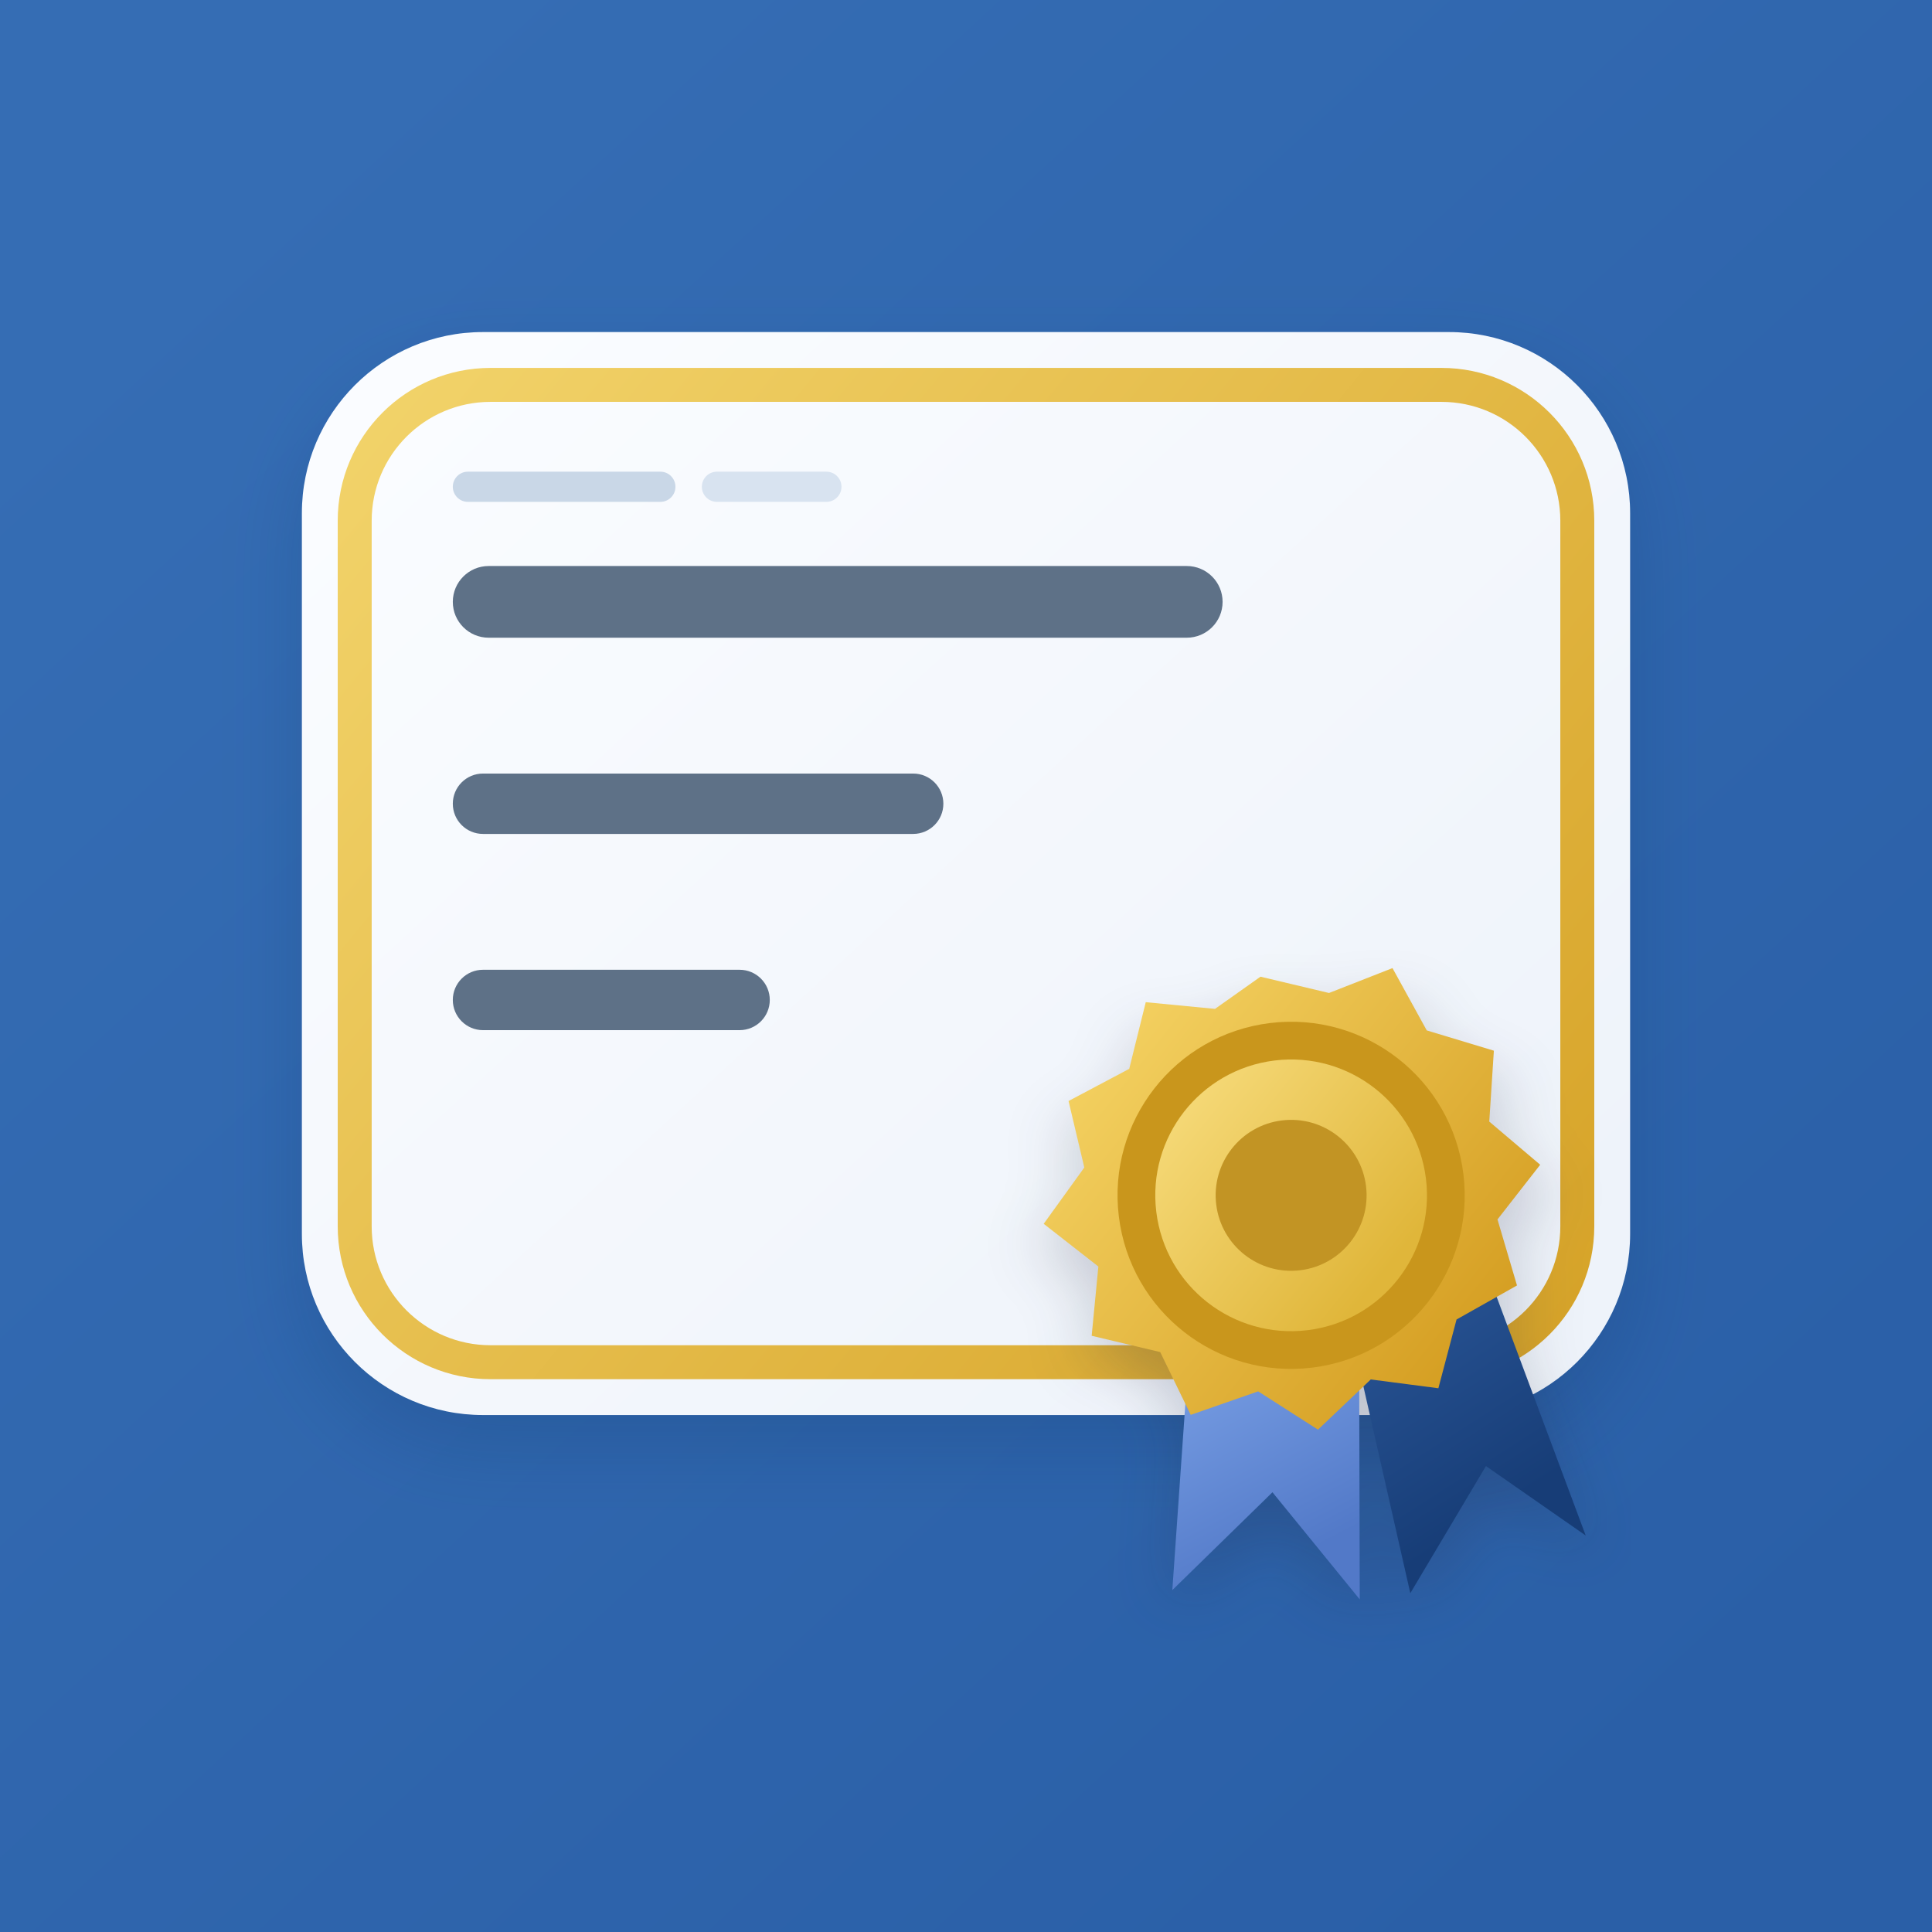
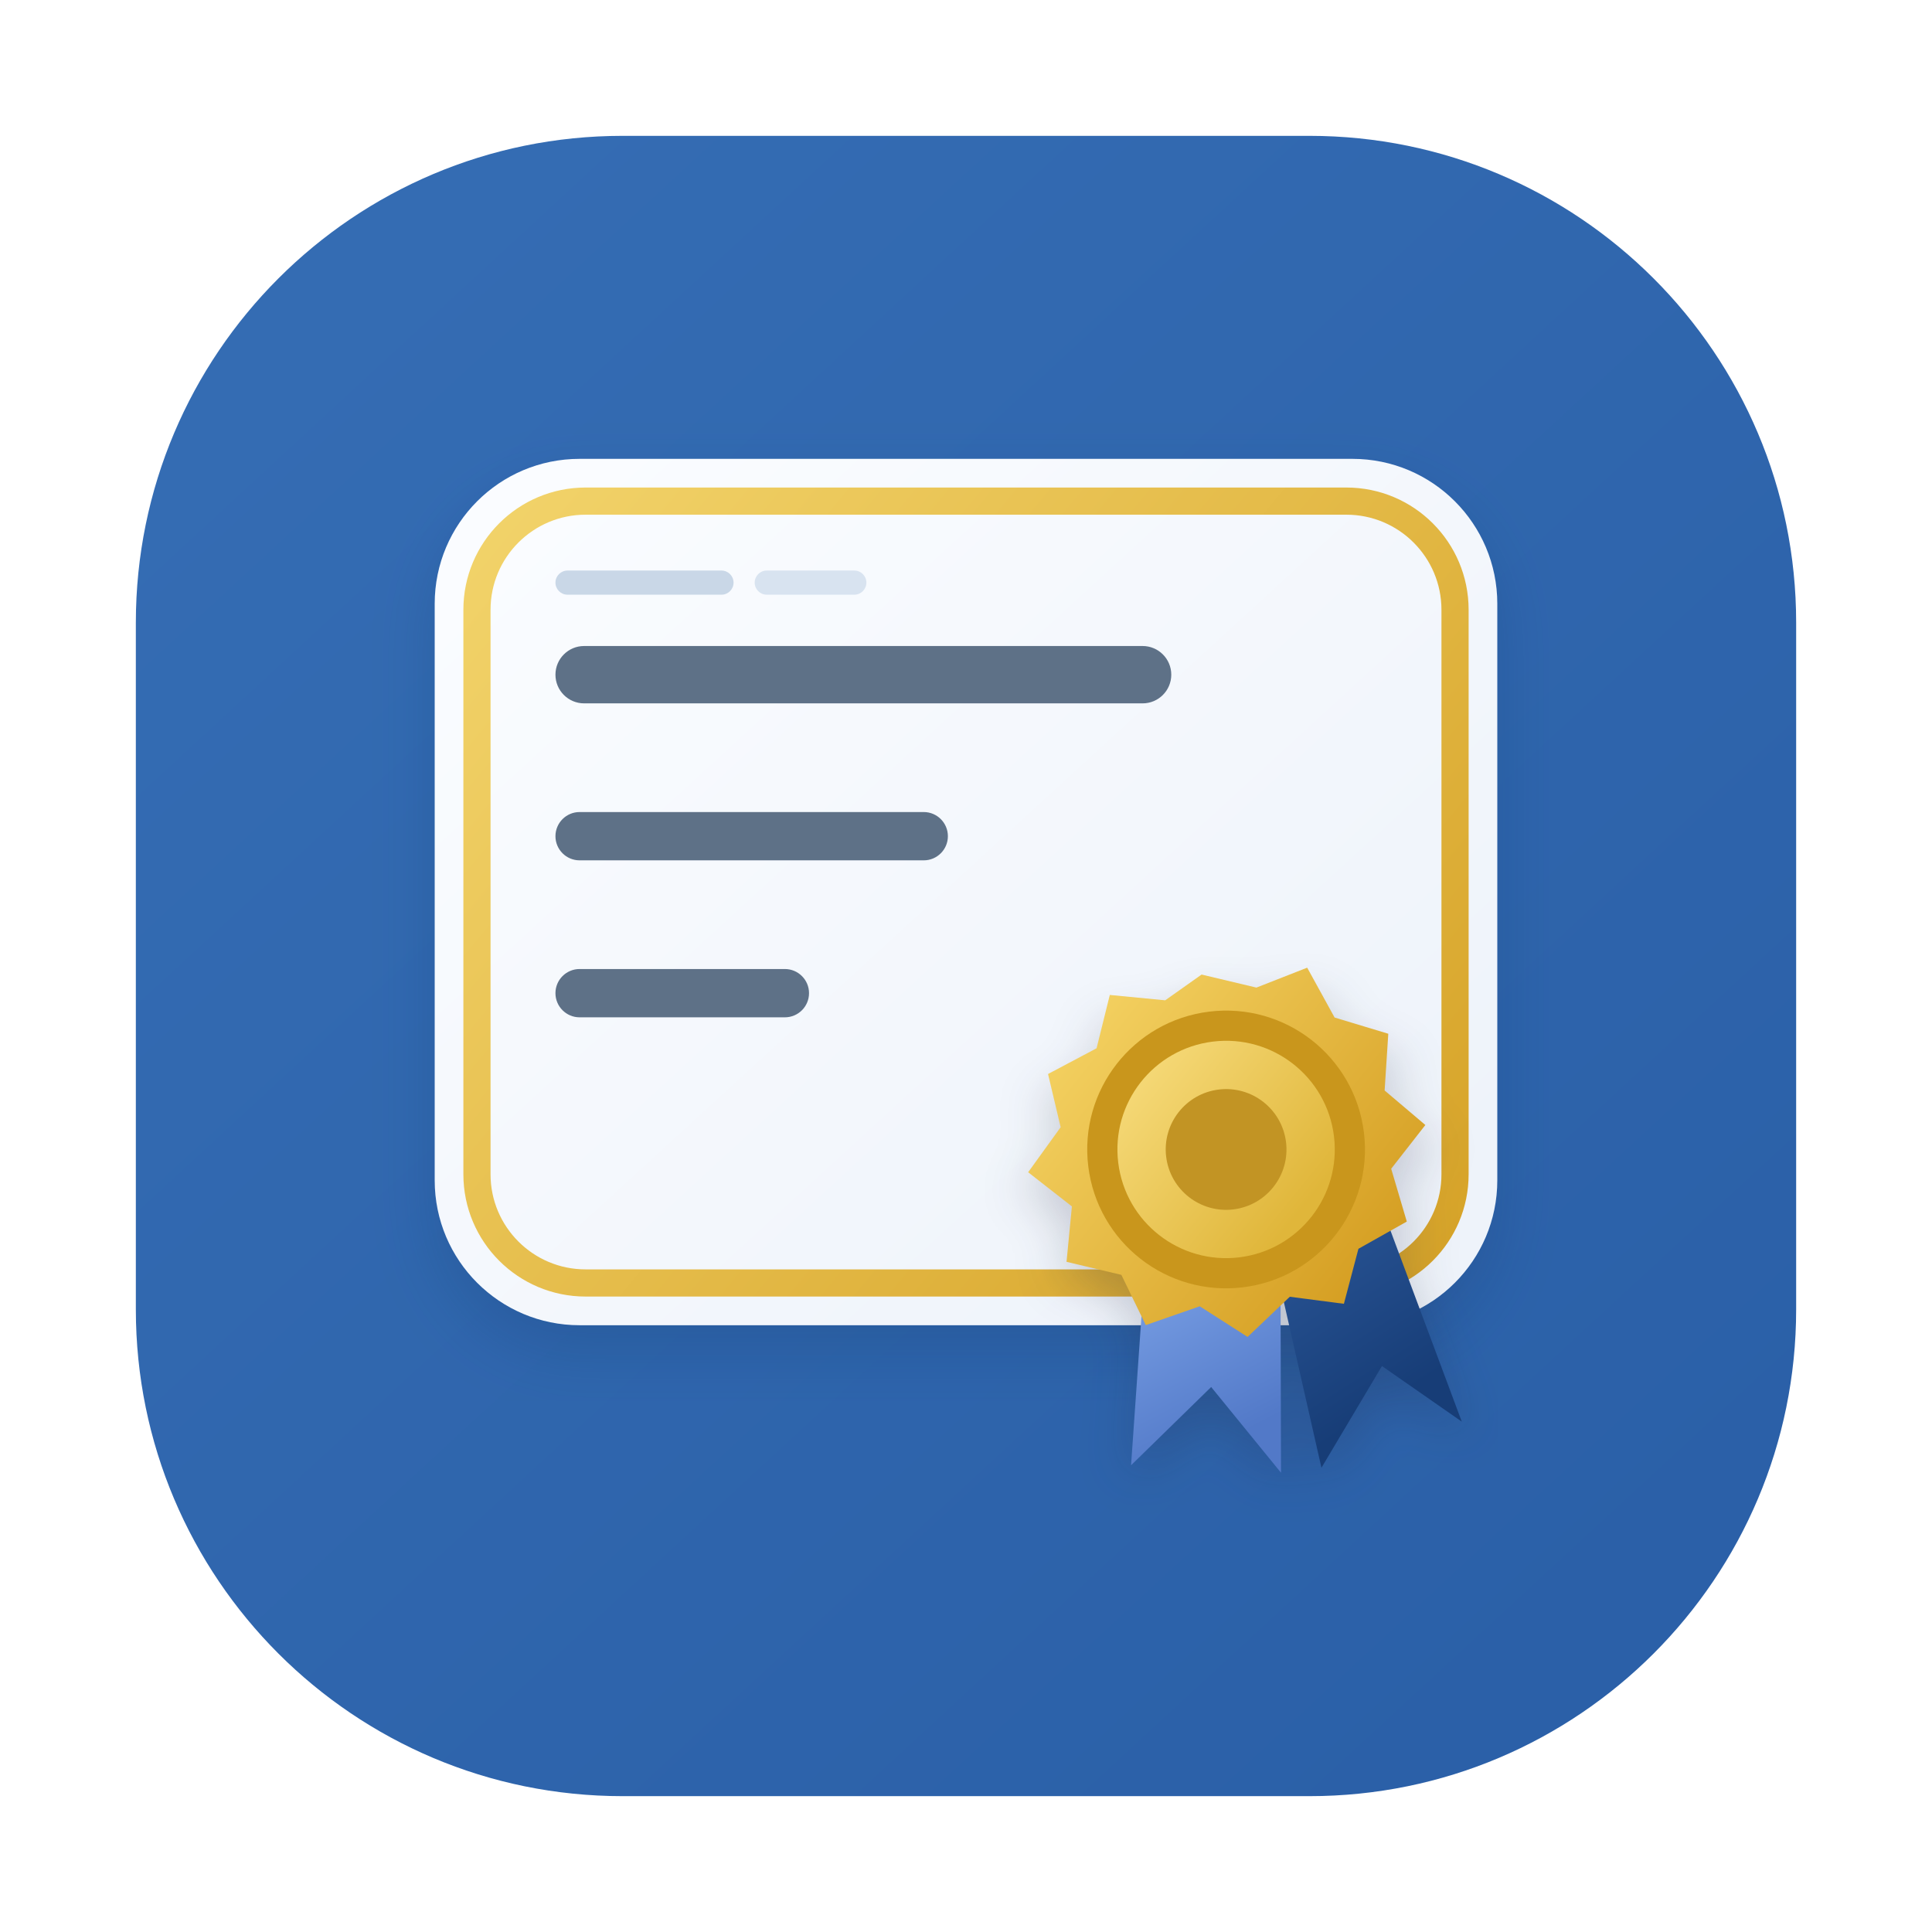
<svg xmlns="http://www.w3.org/2000/svg" width="1024" height="1024" viewBox="0 0 1024 1024" fill="none">
  <defs>
    <linearGradient id="bg" x1="128" y1="96" x2="896" y2="928" gradientUnits="userSpaceOnUse">
      <stop offset="0" stop-color="#356DB4" />
      <stop offset="1" stop-color="#2A5FA7" />
    </linearGradient>
    <linearGradient id="cardFill" x1="246" y1="186" x2="751" y2="737" gradientUnits="userSpaceOnUse">
      <stop stop-color="#FAFCFF" />
      <stop offset="1" stop-color="#EEF3FA" />
    </linearGradient>
    <linearGradient id="cardBorder" x1="196" y1="202" x2="818" y2="714" gradientUnits="userSpaceOnUse">
      <stop stop-color="#F2D36A" />
      <stop offset="1" stop-color="#D7A429" />
    </linearGradient>
    <linearGradient id="medalFill" x1="564" y1="518" x2="785" y2="744" gradientUnits="userSpaceOnUse">
      <stop stop-color="#F8D86A" />
      <stop offset="1" stop-color="#D39B1E" />
    </linearGradient>
    <linearGradient id="medalInner" x1="624" y1="554" x2="740" y2="674" gradientUnits="userSpaceOnUse">
      <stop stop-color="#F9DF82" />
      <stop offset="1" stop-color="#E0B63A" />
    </linearGradient>
    <linearGradient id="ribbonLeft" x1="614" y1="694" x2="664" y2="827" gradientUnits="userSpaceOnUse">
      <stop stop-color="#7FA5E9" />
      <stop offset="1" stop-color="#5279C8" />
    </linearGradient>
    <linearGradient id="ribbonRight" x1="695" y1="694" x2="757" y2="823" gradientUnits="userSpaceOnUse">
      <stop stop-color="#2B5798" />
      <stop offset="1" stop-color="#173D77" />
    </linearGradient>
    <filter id="cardShadow" x="112" y="126" width="800" height="674" filterUnits="userSpaceOnUse" color-interpolation-filters="sRGB">
      <feFlood flood-opacity="0" result="BackgroundImageFix" />
      <feColorMatrix in="SourceAlpha" type="matrix" values="0 0 0 0 0 0 0 0 0 0 0 0 0 0 0 0 0 0 127 0" result="hardAlpha" />
      <feOffset dy="18" />
      <feGaussianBlur stdDeviation="20" />
      <feColorMatrix type="matrix" values="0 0 0 0 0.024 0 0 0 0 0.192 0 0 0 0 0.376 0 0 0 0.18 0" />
      <feBlend mode="normal" in2="BackgroundImageFix" result="effect1_dropShadow_0_1" />
      <feBlend mode="normal" in="SourceGraphic" in2="effect1_dropShadow_0_1" result="shape" />
    </filter>
    <filter id="medalShadow" x="500" y="456" width="342" height="406" filterUnits="userSpaceOnUse" color-interpolation-filters="sRGB">
      <feFlood flood-opacity="0" result="BackgroundImageFix" />
      <feColorMatrix in="SourceAlpha" type="matrix" values="0 0 0 0 0 0 0 0 0 0 0 0 0 0 0 0 0 0 127 0" result="hardAlpha" />
      <feOffset dy="14" />
      <feGaussianBlur stdDeviation="16" />
      <feColorMatrix type="matrix" values="0 0 0 0 0.133 0 0 0 0 0.145 0 0 0 0 0.239 0 0 0 0.22 0" />
      <feBlend mode="normal" in2="BackgroundImageFix" result="effect1_dropShadow_0_1" />
      <feBlend mode="normal" in="SourceGraphic" in2="effect1_dropShadow_0_1" result="shape" />
    </filter>
  </defs>
-   <rect width="1024" height="1024" fill="url(#bg)" />
-   <g filter="url(#cardShadow)">
-     <rect x="160" y="176" width="704" height="574" rx="96" fill="url(#cardFill)" />
-     <rect x="188" y="204" width="648" height="518" rx="72" stroke="url(#cardBorder)" stroke-width="18" />
-     <rect x="240" y="300" width="408" height="38" rx="19" fill="#5E7187" />
-     <rect x="240" y="410" width="260" height="32" rx="16" fill="#5E7187" />
-     <rect x="240" y="514" width="168" height="32" rx="16" fill="#5E7187" />
-     <rect x="240" y="250" width="118" height="16" rx="8" fill="#C9D7E7" />
-     <rect x="372" y="250" width="74" height="16" rx="8" fill="#D8E3F0" />
-   </g>
-   <g filter="url(#medalShadow)" transform="rotate(-7 683 672)">
-     <path d="M629 690L601 834L660 789L699 851L718 693H629Z" fill="url(#ribbonLeft)" />
-     <path d="M710 693L726 851L774 789L822 832L788 690L710 693Z" fill="url(#ribbonRight)" />
-     <polygon points="687,517 722,530 757,521 771,556 805,571 798,608 822,634 796,660 802,696 768,710 754,745 719,736 688,759 659,735 622,743 610,708 575,695 583,659 557,633 582,606 578,570 612,557 625,523 661,531" fill="url(#medalFill)" />
-     <circle cx="689" cy="634" r="92" fill="#C9961C" />
-     <circle cx="689" cy="634" r="72" fill="url(#medalInner)" />
-     <circle cx="689" cy="634" r="40" fill="#C29424" />
+   <rect x="72" y="72" width="880" height="880" rx="258" fill="url(#bg)" />
+   <g transform="translate(512 512) scale(0.8) translate(-512 -512)">
+     <g filter="url(#cardShadow)">
+       <rect x="160" y="176" width="704" height="574" rx="96" fill="url(#cardFill)" />
+       <rect x="188" y="204" width="648" height="518" rx="72" stroke="url(#cardBorder)" stroke-width="18" />
+       <rect x="240" y="300" width="408" height="38" rx="19" fill="#5E7187" />
+       <rect x="240" y="410" width="260" height="32" rx="16" fill="#5E7187" />
+       <rect x="240" y="514" width="168" height="32" rx="16" fill="#5E7187" />
+       <rect x="240" y="250" width="118" height="16" rx="8" fill="#C9D7E7" />
+       <rect x="372" y="250" width="74" height="16" rx="8" fill="#D8E3F0" />
+     </g>
+     <g filter="url(#medalShadow)" transform="rotate(-7 683 672)">
+       <path d="M629 690L601 834L660 789L699 851L718 693H629Z" fill="url(#ribbonLeft)" />
+       <path d="M710 693L726 851L774 789L822 832L788 690L710 693Z" fill="url(#ribbonRight)" />
+       <polygon points="687,517 722,530 757,521 771,556 805,571 798,608 822,634 796,660 802,696 768,710 754,745 719,736 688,759 659,735 622,743 610,708 575,695 583,659 557,633 582,606 578,570 612,557 625,523 661,531" fill="url(#medalFill)" />
+       <circle cx="689" cy="634" r="92" fill="#C9961C" />
+       <circle cx="689" cy="634" r="72" fill="url(#medalInner)" />
+       <circle cx="689" cy="634" r="40" fill="#C29424" />
+     </g>
  </g>
</svg>
